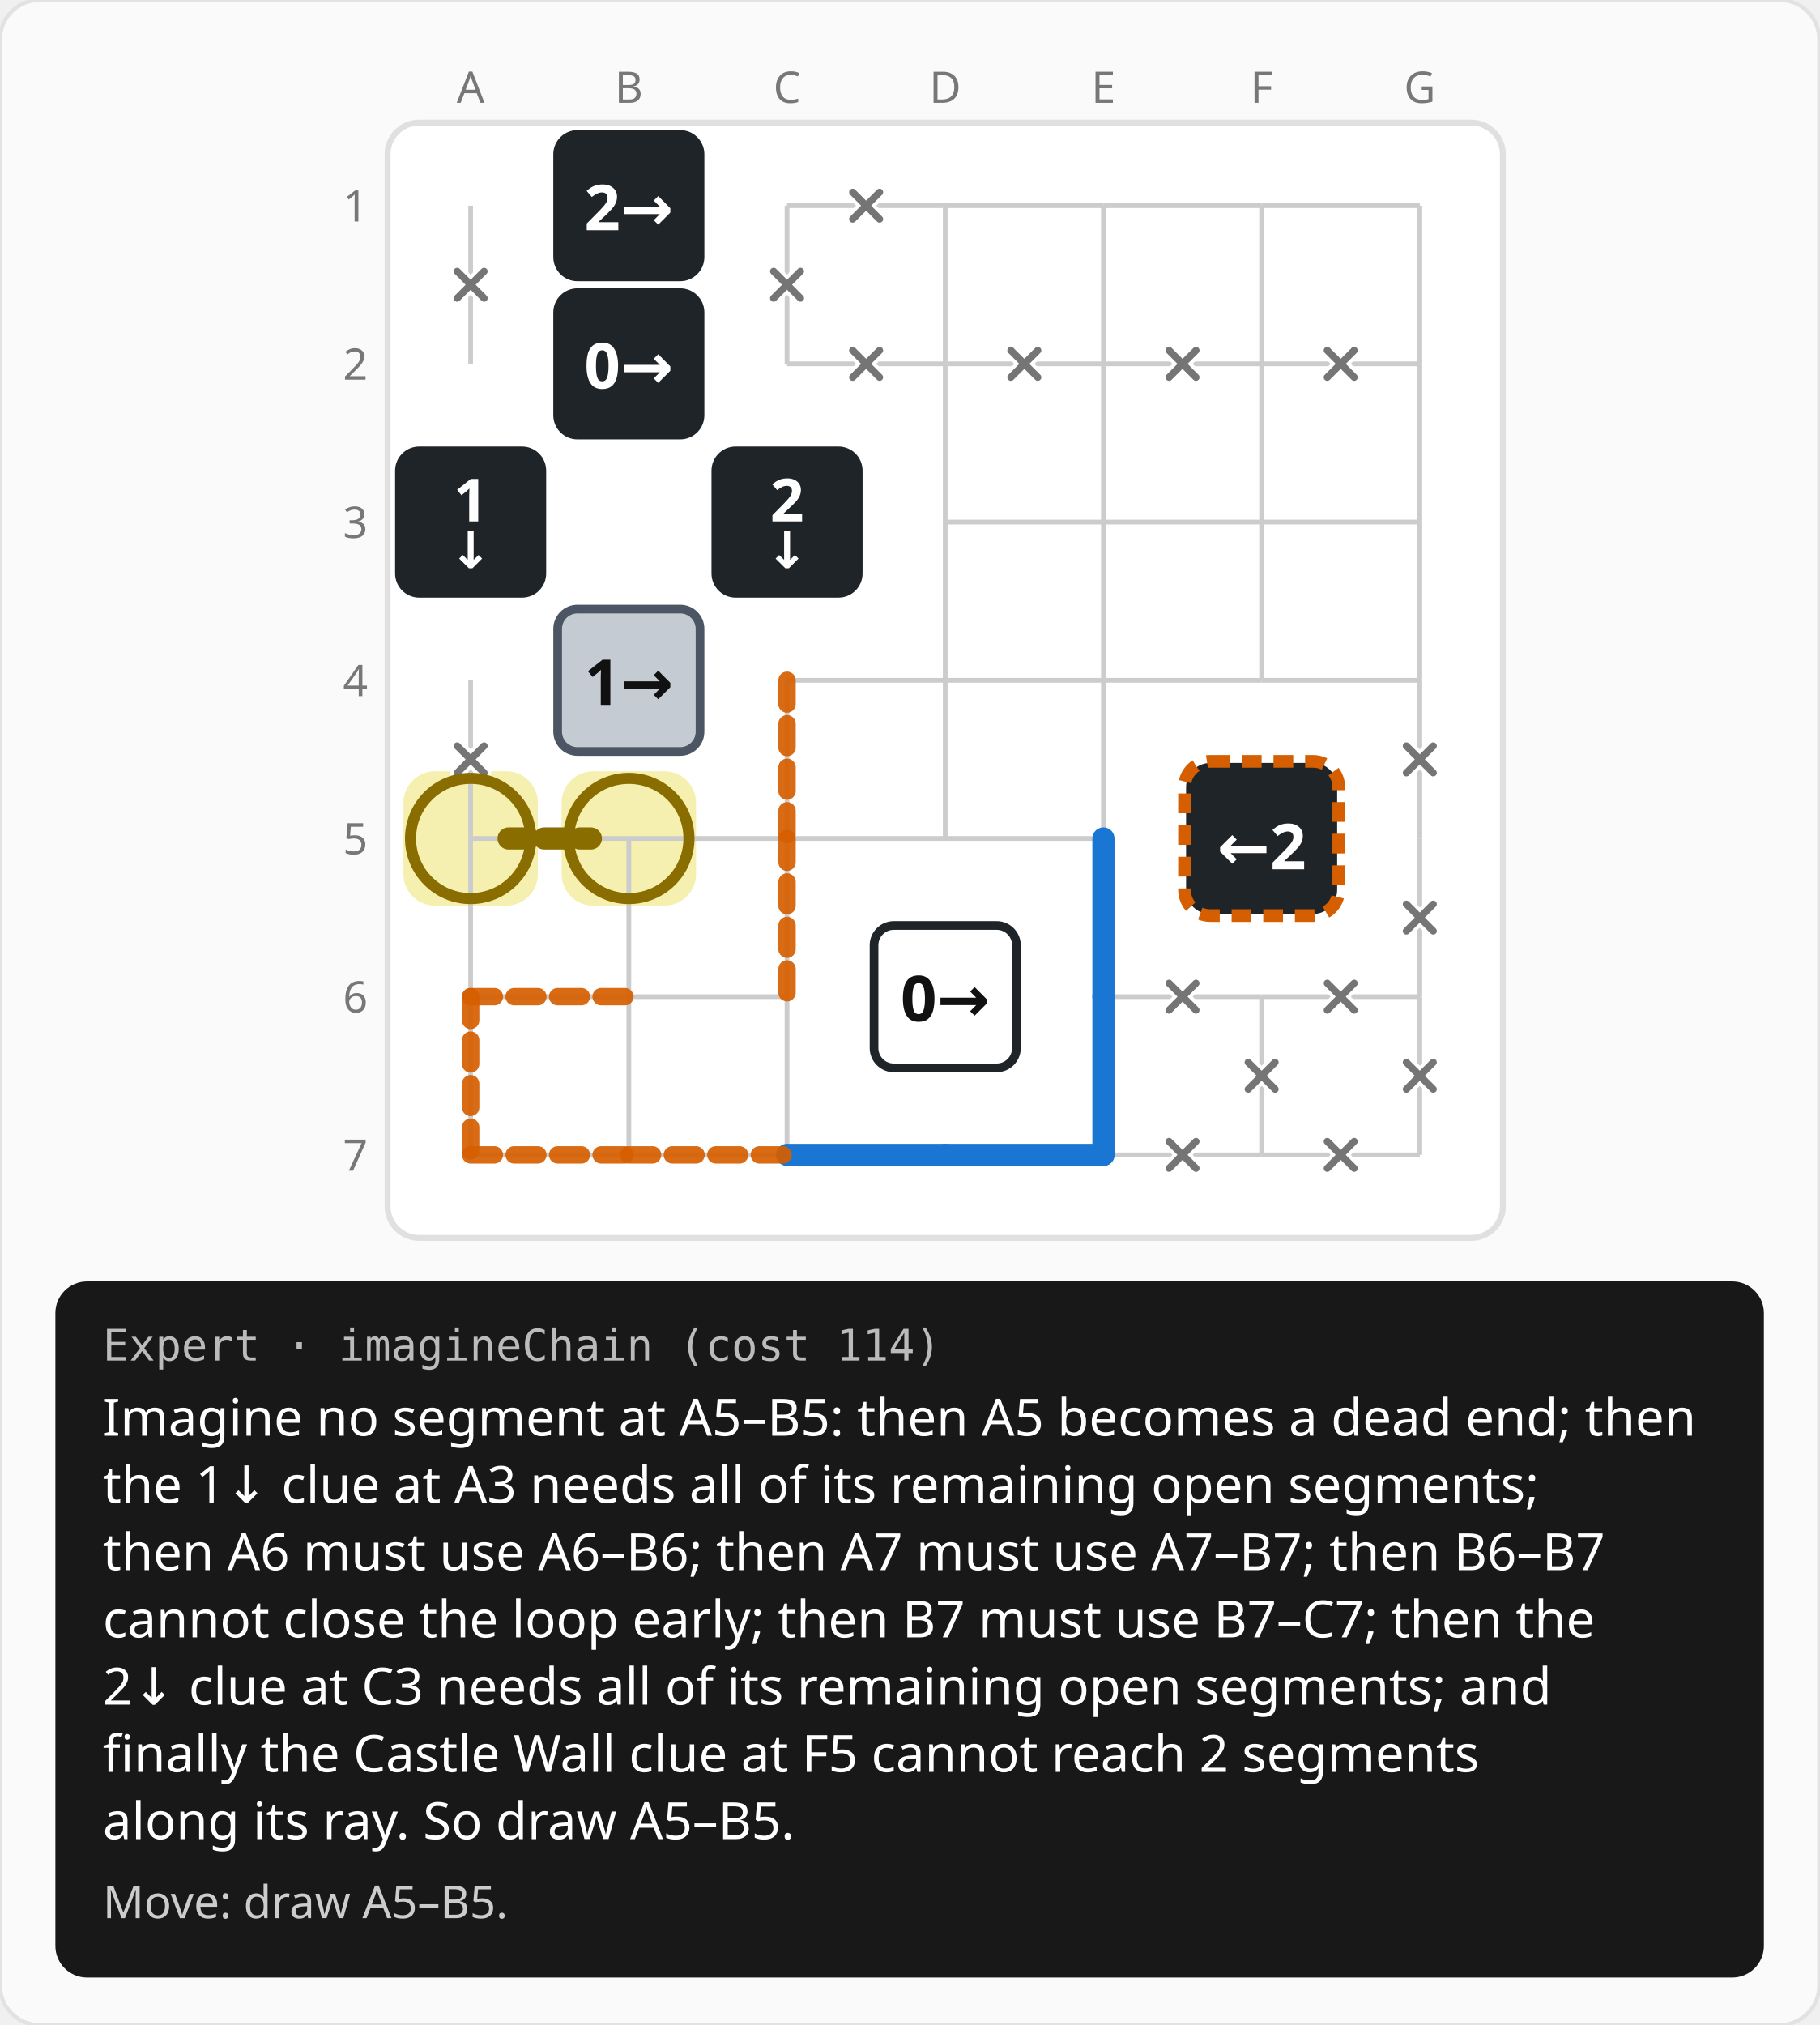
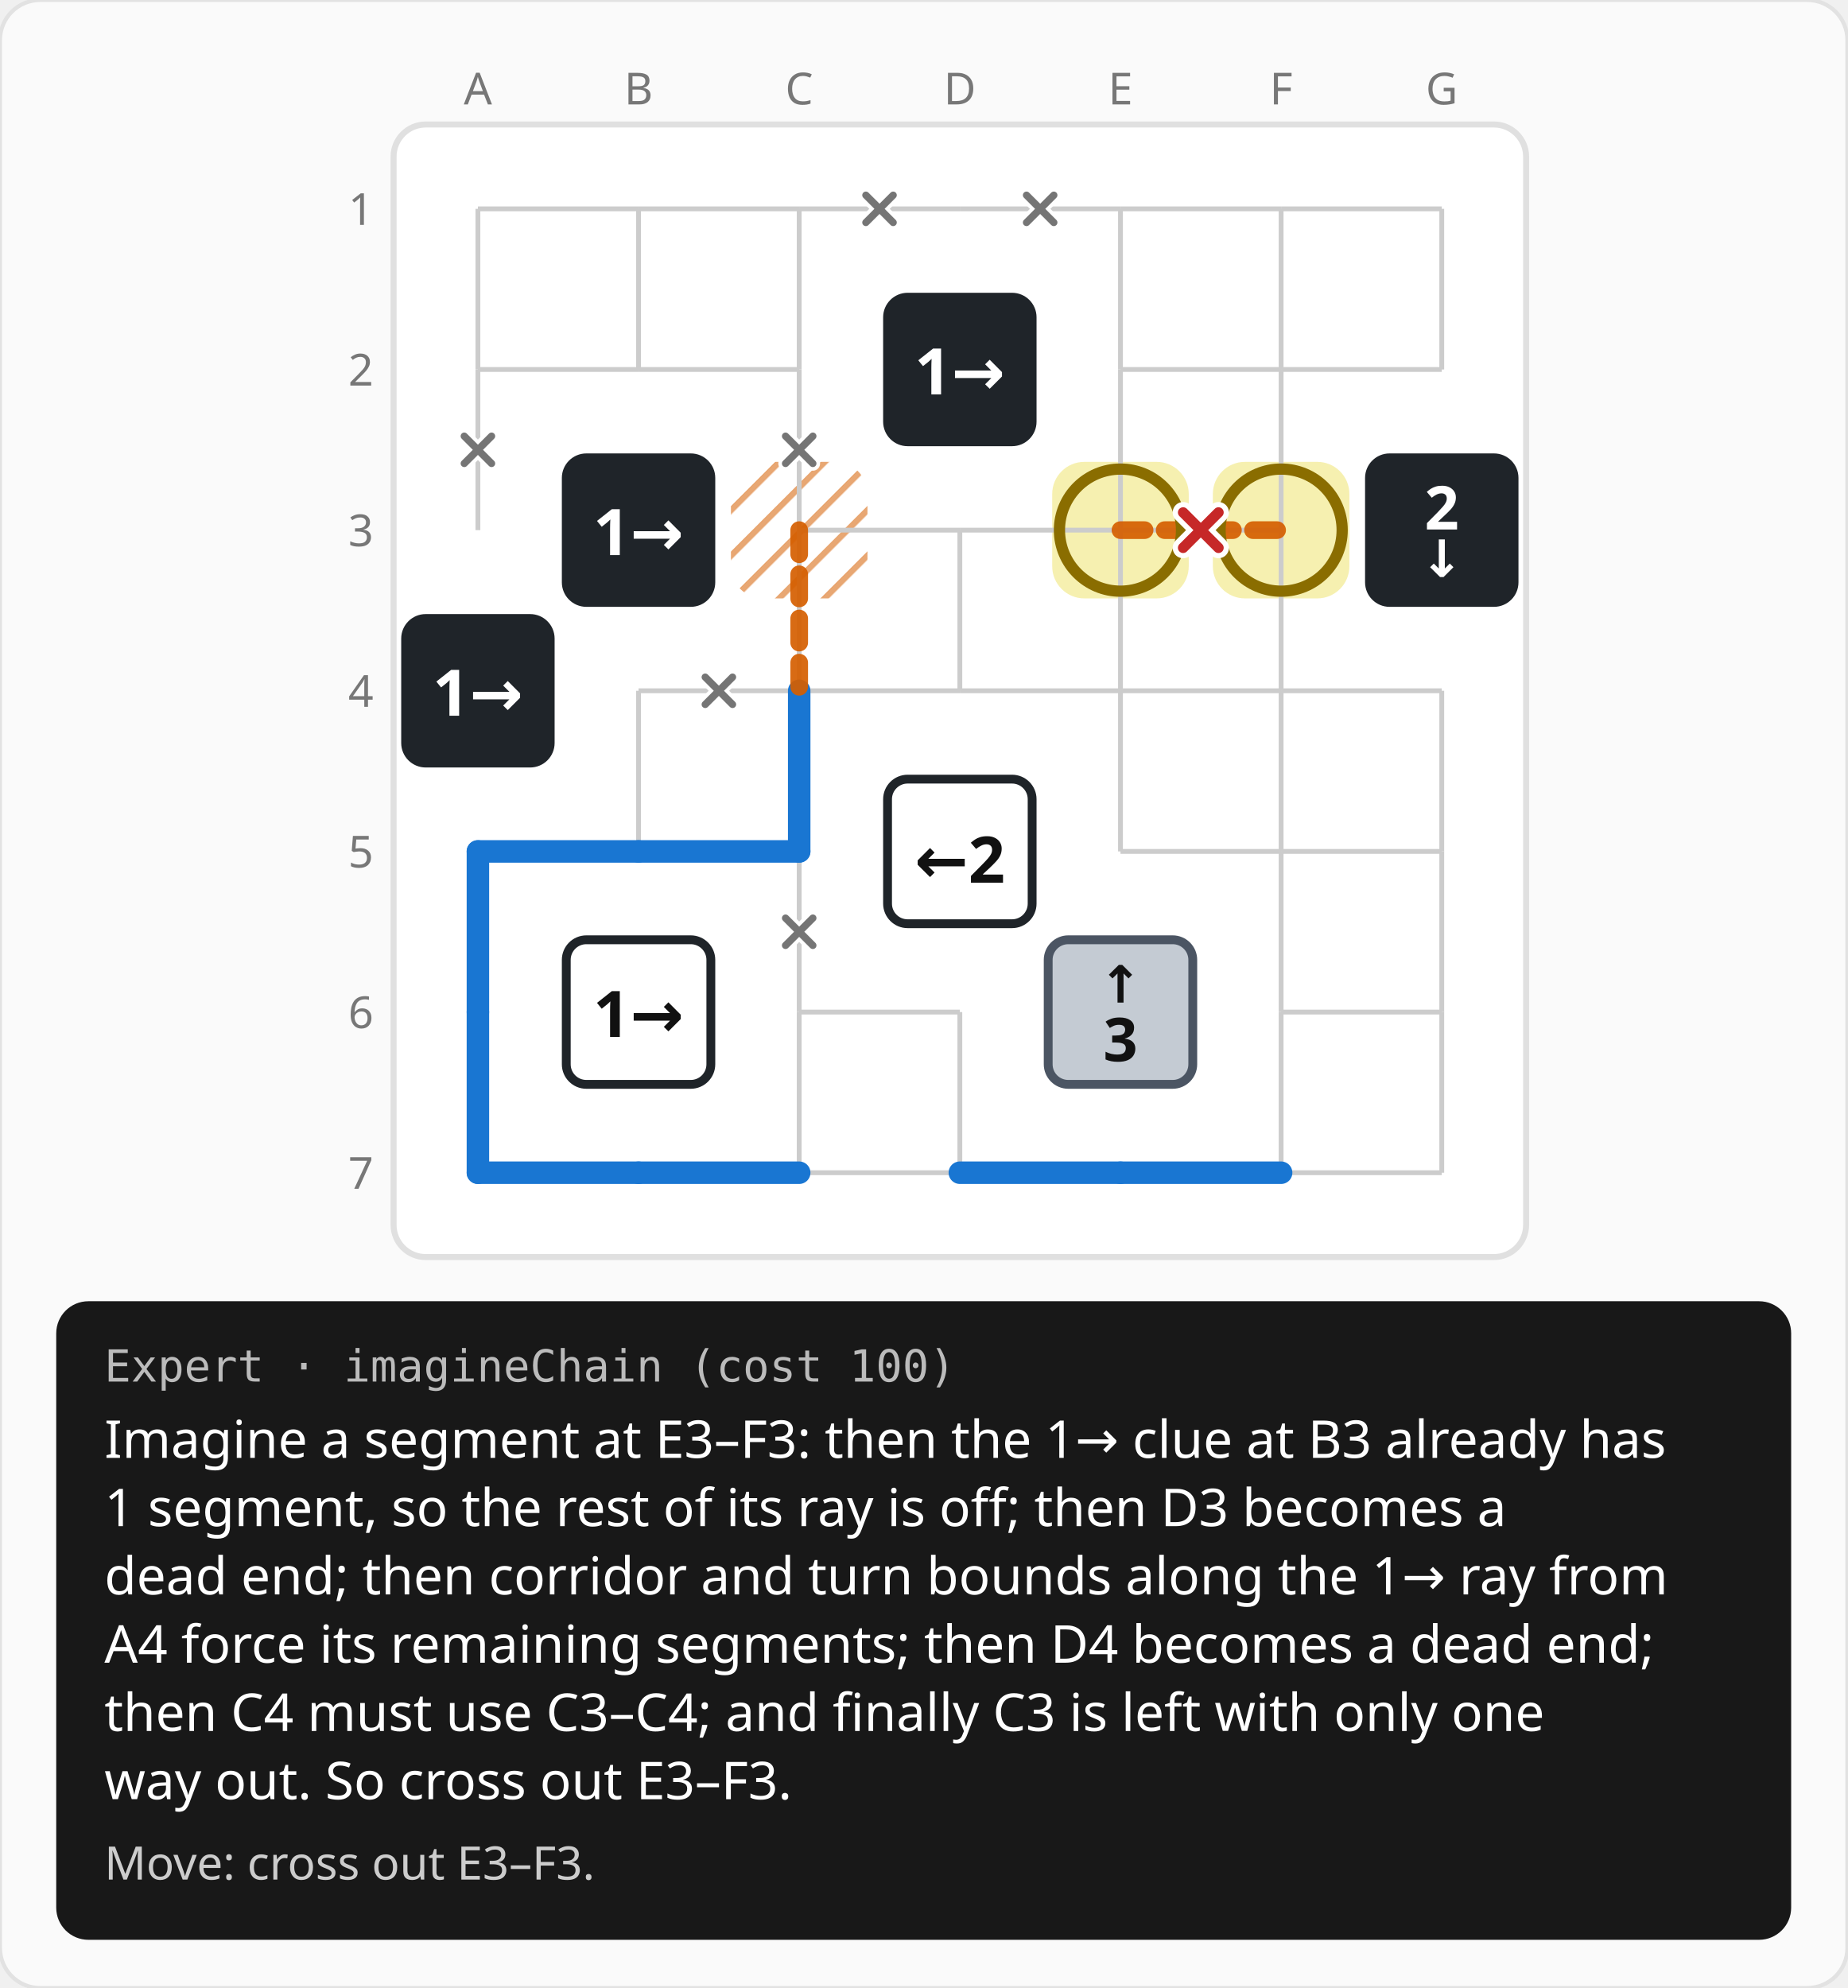
- <svg xmlns="http://www.w3.org/2000/svg" width="460" height="512" viewBox="0 0 460 512">
-   <rect width="460" height="512" rx="10" fill="#fafafa" stroke="#e2e2e2" />
+ <svg xmlns="http://www.w3.org/2000/svg" width="460" height="495" viewBox="0 0 460 495">
+   <rect width="460" height="495" rx="10" fill="#fafafa" stroke="#e2e2e2" />
  <defs>
    <pattern id="hatch" width="8" height="8" patternUnits="userSpaceOnUse" patternTransform="rotate(45)">
      <line x1="0" y1="0" x2="0" y2="8" stroke="#d55e00" stroke-width="3" opacity="0.55" />
    </pattern>
  </defs>
  <g transform="translate(79 12)">
    <text x="40" y="14" fill="#777777" font-size="11" font-family="system-ui, sans-serif" text-anchor="middle">A</text>
    <text x="80" y="14" fill="#777777" font-size="11" font-family="system-ui, sans-serif" text-anchor="middle">B</text>
    <text x="120" y="14" fill="#777777" font-size="11" font-family="system-ui, sans-serif" text-anchor="middle">C</text>
    <text x="160" y="14" fill="#777777" font-size="11" font-family="system-ui, sans-serif" text-anchor="middle">D</text>
    <text x="200" y="14" fill="#777777" font-size="11" font-family="system-ui, sans-serif" text-anchor="middle">E</text>
    <text x="240" y="14" fill="#777777" font-size="11" font-family="system-ui, sans-serif" text-anchor="middle">F</text>
    <text x="280" y="14" fill="#777777" font-size="11" font-family="system-ui, sans-serif" text-anchor="middle">G</text>
    <text x="14" y="44" fill="#777777" font-size="11" font-family="system-ui, sans-serif" text-anchor="end">1</text>
    <text x="14" y="84" fill="#777777" font-size="11" font-family="system-ui, sans-serif" text-anchor="end">2</text>
    <text x="14" y="124" fill="#777777" font-size="11" font-family="system-ui, sans-serif" text-anchor="end">3</text>
    <text x="14" y="164" fill="#777777" font-size="11" font-family="system-ui, sans-serif" text-anchor="end">4</text>
    <text x="14" y="204" fill="#777777" font-size="11" font-family="system-ui, sans-serif" text-anchor="end">5</text>
    <text x="14" y="244" fill="#777777" font-size="11" font-family="system-ui, sans-serif" text-anchor="end">6</text>
    <text x="14" y="284" fill="#777777" font-size="11" font-family="system-ui, sans-serif" text-anchor="end">7</text>
    <g transform="translate(18 18)">
      <rect x="1" y="1" width="282" height="282" rx="8" fill="#ffffff" stroke="#e0e0e0" stroke-width="1.5" />
-       <rect x="5" y="165" width="34" height="34" rx="8" fill="rgba(244,236,156,0.8)" />
-       <rect x="45" y="165" width="34" height="34" rx="8" fill="rgba(244,236,156,0.8)" />
+       <rect x="85" y="85" width="34" height="34" rx="8" fill="url(#hatch)" />
+       <rect x="165" y="85" width="34" height="34" rx="8" fill="rgba(244,236,156,0.8)" />
+       <rect x="205" y="85" width="34" height="34" rx="8" fill="rgba(244,236,156,0.8)" />
+       <line x1="22" y1="22" x2="62" y2="22" stroke="#cccccc" stroke-width="1.2" />
      <line x1="22" y1="22" x2="22" y2="62" stroke="#cccccc" stroke-width="1.2" />
+       <line x1="62" y1="22" x2="102" y2="22" stroke="#cccccc" stroke-width="1.2" />
+       <line x1="62" y1="22" x2="62" y2="62" stroke="#cccccc" stroke-width="1.2" />
      <line x1="102" y1="22" x2="142" y2="22" stroke="#cccccc" stroke-width="1.2" />
      <line x1="102" y1="22" x2="102" y2="62" stroke="#cccccc" stroke-width="1.2" />
      <line x1="142" y1="22" x2="182" y2="22" stroke="#cccccc" stroke-width="1.2" />
-       <line x1="142" y1="22" x2="142" y2="62" stroke="#cccccc" stroke-width="1.2" />
      <line x1="182" y1="22" x2="222" y2="22" stroke="#cccccc" stroke-width="1.2" />
      <line x1="182" y1="22" x2="182" y2="62" stroke="#cccccc" stroke-width="1.2" />
      <line x1="222" y1="22" x2="262" y2="22" stroke="#cccccc" stroke-width="1.2" />
      <line x1="222" y1="22" x2="222" y2="62" stroke="#cccccc" stroke-width="1.2" />
      <line x1="262" y1="22" x2="262" y2="62" stroke="#cccccc" stroke-width="1.2" />
-       <line x1="102" y1="62" x2="142" y2="62" stroke="#cccccc" stroke-width="1.2" />
-       <line x1="142" y1="62" x2="182" y2="62" stroke="#cccccc" stroke-width="1.2" />
-       <line x1="142" y1="62" x2="142" y2="102" stroke="#cccccc" stroke-width="1.2" />
+       <line x1="22" y1="62" x2="62" y2="62" stroke="#cccccc" stroke-width="1.2" />
+       <line x1="22" y1="62" x2="22" y2="102" stroke="#cccccc" stroke-width="1.2" />
+       <line x1="62" y1="62" x2="102" y2="62" stroke="#cccccc" stroke-width="1.2" />
+       <line x1="102" y1="62" x2="102" y2="102" stroke="#cccccc" stroke-width="1.2" />
      <line x1="182" y1="62" x2="222" y2="62" stroke="#cccccc" stroke-width="1.2" />
      <line x1="182" y1="62" x2="182" y2="102" stroke="#cccccc" stroke-width="1.2" />
      <line x1="222" y1="62" x2="262" y2="62" stroke="#cccccc" stroke-width="1.2" />
      <line x1="222" y1="62" x2="222" y2="102" stroke="#cccccc" stroke-width="1.2" />
-       <line x1="262" y1="62" x2="262" y2="102" stroke="#cccccc" stroke-width="1.2" />
+       <line x1="102" y1="102" x2="142" y2="102" stroke="#cccccc" stroke-width="1.2" />
+       <line x1="102" y1="102" x2="102" y2="142" stroke="#cccccc" stroke-width="1.2" />
      <line x1="142" y1="102" x2="182" y2="102" stroke="#cccccc" stroke-width="1.2" />
      <line x1="142" y1="102" x2="142" y2="142" stroke="#cccccc" stroke-width="1.2" />
      <line x1="182" y1="102" x2="222" y2="102" stroke="#cccccc" stroke-width="1.2" />
      <line x1="182" y1="102" x2="182" y2="142" stroke="#cccccc" stroke-width="1.2" />
-       <line x1="222" y1="102" x2="262" y2="102" stroke="#cccccc" stroke-width="1.2" />
      <line x1="222" y1="102" x2="222" y2="142" stroke="#cccccc" stroke-width="1.2" />
-       <line x1="262" y1="102" x2="262" y2="142" stroke="#cccccc" stroke-width="1.2" />
-       <line x1="22" y1="142" x2="22" y2="182" stroke="#cccccc" stroke-width="1.2" />
+       <line x1="62" y1="142" x2="102" y2="142" stroke="#cccccc" stroke-width="1.2" />
+       <line x1="62" y1="142" x2="62" y2="182" stroke="#cccccc" stroke-width="1.2" />
      <line x1="102" y1="142" x2="142" y2="142" stroke="#cccccc" stroke-width="1.2" />
      <line x1="102" y1="142" x2="102" y2="182" stroke="#cccccc" stroke-width="1.2" />
      <line x1="142" y1="142" x2="182" y2="142" stroke="#cccccc" stroke-width="1.2" />
-       <line x1="142" y1="142" x2="142" y2="182" stroke="#cccccc" stroke-width="1.2" />
      <line x1="182" y1="142" x2="222" y2="142" stroke="#cccccc" stroke-width="1.2" />
      <line x1="182" y1="142" x2="182" y2="182" stroke="#cccccc" stroke-width="1.2" />
      <line x1="222" y1="142" x2="262" y2="142" stroke="#cccccc" stroke-width="1.2" />
+       <line x1="222" y1="142" x2="222" y2="182" stroke="#cccccc" stroke-width="1.2" />
      <line x1="262" y1="142" x2="262" y2="182" stroke="#cccccc" stroke-width="1.2" />
      <line x1="22" y1="182" x2="62" y2="182" stroke="#cccccc" stroke-width="1.2" />
      <line x1="22" y1="182" x2="22" y2="222" stroke="#cccccc" stroke-width="1.2" />
      <line x1="62" y1="182" x2="102" y2="182" stroke="#cccccc" stroke-width="1.2" />
-       <line x1="62" y1="182" x2="62" y2="222" stroke="#cccccc" stroke-width="1.2" />
-       <line x1="102" y1="182" x2="142" y2="182" stroke="#cccccc" stroke-width="1.2" />
      <line x1="102" y1="182" x2="102" y2="222" stroke="#cccccc" stroke-width="1.2" />
-       <line x1="142" y1="182" x2="182" y2="182" stroke="#cccccc" stroke-width="1.2" />
-       <line x1="182" y1="182" x2="182" y2="222" stroke="#cccccc" stroke-width="1.2" />
+       <line x1="182" y1="182" x2="222" y2="182" stroke="#cccccc" stroke-width="1.2" />
+       <line x1="222" y1="182" x2="262" y2="182" stroke="#cccccc" stroke-width="1.2" />
+       <line x1="222" y1="182" x2="222" y2="222" stroke="#cccccc" stroke-width="1.2" />
      <line x1="262" y1="182" x2="262" y2="222" stroke="#cccccc" stroke-width="1.2" />
-       <line x1="22" y1="222" x2="62" y2="222" stroke="#cccccc" stroke-width="1.2" />
      <line x1="22" y1="222" x2="22" y2="262" stroke="#cccccc" stroke-width="1.2" />
-       <line x1="62" y1="222" x2="102" y2="222" stroke="#cccccc" stroke-width="1.2" />
-       <line x1="62" y1="222" x2="62" y2="262" stroke="#cccccc" stroke-width="1.2" />
+       <line x1="102" y1="222" x2="142" y2="222" stroke="#cccccc" stroke-width="1.2" />
      <line x1="102" y1="222" x2="102" y2="262" stroke="#cccccc" stroke-width="1.2" />
-       <line x1="182" y1="222" x2="222" y2="222" stroke="#cccccc" stroke-width="1.2" />
-       <line x1="182" y1="222" x2="182" y2="262" stroke="#cccccc" stroke-width="1.2" />
+       <line x1="142" y1="222" x2="142" y2="262" stroke="#cccccc" stroke-width="1.2" />
      <line x1="222" y1="222" x2="262" y2="222" stroke="#cccccc" stroke-width="1.2" />
      <line x1="222" y1="222" x2="222" y2="262" stroke="#cccccc" stroke-width="1.2" />
      <line x1="262" y1="222" x2="262" y2="262" stroke="#cccccc" stroke-width="1.2" />
      <line x1="22" y1="262" x2="62" y2="262" stroke="#cccccc" stroke-width="1.2" />
      <line x1="62" y1="262" x2="102" y2="262" stroke="#cccccc" stroke-width="1.2" />
      <line x1="102" y1="262" x2="142" y2="262" stroke="#cccccc" stroke-width="1.2" />
      <line x1="142" y1="262" x2="182" y2="262" stroke="#cccccc" stroke-width="1.2" />
      <line x1="182" y1="262" x2="222" y2="262" stroke="#cccccc" stroke-width="1.2" />
      <line x1="222" y1="262" x2="262" y2="262" stroke="#cccccc" stroke-width="1.2" />
-       <line x1="182" y1="182" x2="182" y2="222" stroke="#1976d2" stroke-width="5.6" stroke-linecap="round" />
-       <line x1="182" y1="222" x2="182" y2="262" stroke="#1976d2" stroke-width="5.6" stroke-linecap="round" />
-       <line x1="102" y1="262" x2="142" y2="262" stroke="#1976d2" stroke-width="5.6" stroke-linecap="round" />
+       <line x1="102" y1="142" x2="102" y2="182" stroke="#1976d2" stroke-width="5.6" stroke-linecap="round" />
+       <line x1="22" y1="182" x2="62" y2="182" stroke="#1976d2" stroke-width="5.6" stroke-linecap="round" />
+       <line x1="22" y1="182" x2="22" y2="222" stroke="#1976d2" stroke-width="5.6" stroke-linecap="round" />
+       <line x1="62" y1="182" x2="102" y2="182" stroke="#1976d2" stroke-width="5.6" stroke-linecap="round" />
+       <line x1="22" y1="222" x2="22" y2="262" stroke="#1976d2" stroke-width="5.6" stroke-linecap="round" />
+       <line x1="22" y1="262" x2="62" y2="262" stroke="#1976d2" stroke-width="5.6" stroke-linecap="round" />
+       <line x1="62" y1="262" x2="102" y2="262" stroke="#1976d2" stroke-width="5.6" stroke-linecap="round" />
      <line x1="142" y1="262" x2="182" y2="262" stroke="#1976d2" stroke-width="5.6" stroke-linecap="round" />
-       <line x1="102" y1="142" x2="102" y2="182" stroke="#d55e00" stroke-width="4.4" stroke-linecap="round" stroke-dasharray="6 5" opacity="0.92" />
-       <line x1="102" y1="182" x2="102" y2="222" stroke="#d55e00" stroke-width="4.4" stroke-linecap="round" stroke-dasharray="6 5" opacity="0.92" />
-       <line x1="22" y1="222" x2="62" y2="222" stroke="#d55e00" stroke-width="4.4" stroke-linecap="round" stroke-dasharray="6 5" opacity="0.92" />
-       <line x1="22" y1="222" x2="22" y2="262" stroke="#d55e00" stroke-width="4.4" stroke-linecap="round" stroke-dasharray="6 5" opacity="0.92" />
-       <line x1="22" y1="262" x2="62" y2="262" stroke="#d55e00" stroke-width="4.4" stroke-linecap="round" stroke-dasharray="6 5" opacity="0.92" />
-       <line x1="62" y1="262" x2="102" y2="262" stroke="#d55e00" stroke-width="4.4" stroke-linecap="round" stroke-dasharray="6 5" opacity="0.92" />
-       <line x1="31.6" y1="182" x2="52.4" y2="182" stroke="#8a6d00" stroke-width="5.6" stroke-linecap="round" stroke-dasharray="5 4" />
-       <rect x="44" y="4" width="36" height="36" rx="5" fill="#1f2429" stroke="#1f2429" stroke-width="2.2" />
-       <text x="62" y="22" font-size="16" font-weight="700" font-family="system-ui, sans-serif" text-anchor="middle" dominant-baseline="central" fill="#ffffff">2→</text>
-       <rect x="44" y="44" width="36" height="36" rx="5" fill="#1f2429" stroke="#1f2429" stroke-width="2.2" />
-       <text x="62" y="62" font-size="16" font-weight="700" font-family="system-ui, sans-serif" text-anchor="middle" dominant-baseline="central" fill="#ffffff">0→</text>
-       <rect x="4" y="84" width="36" height="36" rx="5" fill="#1f2429" stroke="#1f2429" stroke-width="2.2" />
-       <text x="22" y="96" font-size="15.04" font-weight="700" font-family="system-ui, sans-serif" text-anchor="middle" dominant-baseline="central" fill="#ffffff">1</text>
-       <text x="22" y="109.2" font-size="12.8" font-weight="700" font-family="system-ui, sans-serif" text-anchor="middle" dominant-baseline="central" fill="#ffffff">↓</text>
-       <rect x="84" y="84" width="36" height="36" rx="5" fill="#1f2429" stroke="#1f2429" stroke-width="2.2" />
-       <text x="102" y="96" font-size="15.04" font-weight="700" font-family="system-ui, sans-serif" text-anchor="middle" dominant-baseline="central" fill="#ffffff">2</text>
-       <text x="102" y="109.2" font-size="12.8" font-weight="700" font-family="system-ui, sans-serif" text-anchor="middle" dominant-baseline="central" fill="#ffffff">↓</text>
-       <rect x="44" y="124" width="36" height="36" rx="5" fill="#c4cbd3" stroke="#4b5563" stroke-width="2.2" />
-       <text x="62" y="142" font-size="16" font-weight="700" font-family="system-ui, sans-serif" text-anchor="middle" dominant-baseline="central" fill="#111111">1→</text>
-       <rect x="204" y="164" width="36" height="36" rx="5" fill="#1f2429" stroke="#1f2429" stroke-width="2.2" />
-       <text x="222" y="182" font-size="16" font-weight="700" font-family="system-ui, sans-serif" text-anchor="middle" dominant-baseline="central" fill="#ffffff">←2</text>
-       <rect x="124" y="204" width="36" height="36" rx="5" fill="#ffffff" stroke="#1f2429" stroke-width="2.2" />
-       <text x="142" y="222" font-size="16" font-weight="700" font-family="system-ui, sans-serif" text-anchor="middle" dominant-baseline="central" fill="#111111">0→</text>
-       <rect x="202.5" y="162.5" width="39" height="39" rx="6.5" fill="none" stroke="#d55e00" stroke-width="3.2" stroke-dasharray="5 3" />
-       <path d="M18.6 38.6L25.4 45.4M18.6 45.4L25.4 38.6" stroke="#ffffff" stroke-width="3.6" stroke-linecap="round" />
-       <path d="M18.6 38.6L25.4 45.4M18.6 45.4L25.4 38.6" stroke="#757575" stroke-width="1.8" stroke-linecap="round" />
+       <line x1="182" y1="262" x2="222" y2="262" stroke="#1976d2" stroke-width="5.6" stroke-linecap="round" />
+       <line x1="182" y1="102" x2="222" y2="102" stroke="#d55e00" stroke-width="4.4" stroke-linecap="round" stroke-dasharray="6 5" opacity="0.92" />
+       <line x1="102" y1="102" x2="102" y2="142" stroke="#d55e00" stroke-width="4.4" stroke-linecap="round" stroke-dasharray="6 5" opacity="0.92" />
+       <rect x="124" y="44" width="36" height="36" rx="5" fill="#1f2429" stroke="#1f2429" stroke-width="2.2" />
+       <text x="142" y="62" font-size="16" font-weight="700" font-family="system-ui, sans-serif" text-anchor="middle" dominant-baseline="central" fill="#ffffff">1→</text>
+       <rect x="44" y="84" width="36" height="36" rx="5" fill="#1f2429" stroke="#1f2429" stroke-width="2.2" />
+       <text x="62" y="102" font-size="16" font-weight="700" font-family="system-ui, sans-serif" text-anchor="middle" dominant-baseline="central" fill="#ffffff">1→</text>
+       <rect x="244" y="84" width="36" height="36" rx="5" fill="#1f2429" stroke="#1f2429" stroke-width="2.2" />
+       <text x="262" y="96" font-size="15.04" font-weight="700" font-family="system-ui, sans-serif" text-anchor="middle" dominant-baseline="central" fill="#ffffff">2</text>
+       <text x="262" y="109.2" font-size="12.8" font-weight="700" font-family="system-ui, sans-serif" text-anchor="middle" dominant-baseline="central" fill="#ffffff">↓</text>
+       <rect x="4" y="124" width="36" height="36" rx="5" fill="#1f2429" stroke="#1f2429" stroke-width="2.2" />
+       <text x="22" y="142" font-size="16" font-weight="700" font-family="system-ui, sans-serif" text-anchor="middle" dominant-baseline="central" fill="#ffffff">1→</text>
+       <rect x="124" y="164" width="36" height="36" rx="5" fill="#ffffff" stroke="#1f2429" stroke-width="2.2" />
+       <text x="142" y="182" font-size="16" font-weight="700" font-family="system-ui, sans-serif" text-anchor="middle" dominant-baseline="central" fill="#111111">←2</text>
+       <rect x="44" y="204" width="36" height="36" rx="5" fill="#ffffff" stroke="#1f2429" stroke-width="2.2" />
+       <text x="62" y="222" font-size="16" font-weight="700" font-family="system-ui, sans-serif" text-anchor="middle" dominant-baseline="central" fill="#111111">1→</text>
+       <rect x="164" y="204" width="36" height="36" rx="5" fill="#c4cbd3" stroke="#4b5563" stroke-width="2.2" />
+       <text x="182" y="215.2" font-size="12.8" font-weight="700" font-family="system-ui, sans-serif" text-anchor="middle" dominant-baseline="central" fill="#111111">↑</text>
+       <text x="182" y="228.4" font-size="15.04" font-weight="700" font-family="system-ui, sans-serif" text-anchor="middle" dominant-baseline="central" fill="#111111">3</text>
      <path d="M118.6 18.6L125.4 25.4M118.6 25.4L125.4 18.6" stroke="#ffffff" stroke-width="3.6" stroke-linecap="round" />
      <path d="M118.6 18.6L125.4 25.4M118.6 25.4L125.4 18.6" stroke="#757575" stroke-width="1.8" stroke-linecap="round" />
-       <path d="M98.6 38.6L105.4 45.4M98.6 45.4L105.4 38.6" stroke="#ffffff" stroke-width="3.6" stroke-linecap="round" />
-       <path d="M98.6 38.6L105.4 45.4M98.6 45.4L105.4 38.6" stroke="#757575" stroke-width="1.8" stroke-linecap="round" />
-       <path d="M118.6 58.6L125.4 65.4M118.6 65.4L125.4 58.6" stroke="#ffffff" stroke-width="3.6" stroke-linecap="round" />
-       <path d="M118.6 58.6L125.4 65.4M118.6 65.4L125.4 58.6" stroke="#757575" stroke-width="1.8" stroke-linecap="round" />
-       <path d="M158.6 58.6L165.4 65.4M158.6 65.4L165.4 58.6" stroke="#ffffff" stroke-width="3.6" stroke-linecap="round" />
-       <path d="M158.6 58.6L165.4 65.4M158.6 65.4L165.4 58.6" stroke="#757575" stroke-width="1.8" stroke-linecap="round" />
-       <path d="M198.6 58.6L205.4 65.4M198.6 65.4L205.4 58.6" stroke="#ffffff" stroke-width="3.6" stroke-linecap="round" />
-       <path d="M198.6 58.6L205.4 65.4M198.6 65.4L205.4 58.6" stroke="#757575" stroke-width="1.8" stroke-linecap="round" />
-       <path d="M238.6 58.6L245.4 65.4M238.6 65.4L245.4 58.6" stroke="#ffffff" stroke-width="3.6" stroke-linecap="round" />
-       <path d="M238.6 58.6L245.4 65.4M238.6 65.4L245.4 58.6" stroke="#757575" stroke-width="1.8" stroke-linecap="round" />
-       <path d="M18.6 158.6L25.4 165.4M18.6 165.4L25.4 158.6" stroke="#ffffff" stroke-width="3.6" stroke-linecap="round" />
-       <path d="M18.6 158.6L25.4 165.4M18.6 165.4L25.4 158.6" stroke="#757575" stroke-width="1.8" stroke-linecap="round" />
-       <path d="M258.6 158.6L265.4 165.4M258.6 165.4L265.4 158.6" stroke="#ffffff" stroke-width="3.6" stroke-linecap="round" />
-       <path d="M258.6 158.6L265.4 165.4M258.6 165.4L265.4 158.6" stroke="#757575" stroke-width="1.8" stroke-linecap="round" />
-       <path d="M258.6 198.6L265.4 205.4M258.6 205.4L265.4 198.6" stroke="#ffffff" stroke-width="3.6" stroke-linecap="round" />
-       <path d="M258.6 198.6L265.4 205.4M258.6 205.4L265.4 198.6" stroke="#757575" stroke-width="1.8" stroke-linecap="round" />
-       <path d="M198.6 218.6L205.4 225.4M198.6 225.4L205.4 218.6" stroke="#ffffff" stroke-width="3.6" stroke-linecap="round" />
-       <path d="M198.6 218.6L205.4 225.4M198.6 225.4L205.4 218.6" stroke="#757575" stroke-width="1.8" stroke-linecap="round" />
-       <path d="M238.6 218.6L245.4 225.4M238.6 225.4L245.4 218.6" stroke="#ffffff" stroke-width="3.6" stroke-linecap="round" />
-       <path d="M238.6 218.6L245.4 225.4M238.6 225.4L245.4 218.6" stroke="#757575" stroke-width="1.8" stroke-linecap="round" />
-       <path d="M218.6 238.6L225.4 245.4M218.6 245.4L225.4 238.6" stroke="#ffffff" stroke-width="3.6" stroke-linecap="round" />
-       <path d="M218.6 238.6L225.4 245.4M218.6 245.4L225.4 238.6" stroke="#757575" stroke-width="1.8" stroke-linecap="round" />
-       <path d="M258.6 238.6L265.4 245.4M258.6 245.4L265.4 238.6" stroke="#ffffff" stroke-width="3.6" stroke-linecap="round" />
-       <path d="M258.6 238.6L265.4 245.4M258.6 245.4L265.4 238.6" stroke="#757575" stroke-width="1.8" stroke-linecap="round" />
-       <path d="M198.6 258.6L205.4 265.4M198.6 265.4L205.4 258.6" stroke="#ffffff" stroke-width="3.6" stroke-linecap="round" />
-       <path d="M198.6 258.6L205.4 265.4M198.6 265.4L205.4 258.6" stroke="#757575" stroke-width="1.8" stroke-linecap="round" />
-       <path d="M238.6 258.6L245.4 265.4M238.6 265.4L245.4 258.6" stroke="#ffffff" stroke-width="3.6" stroke-linecap="round" />
-       <path d="M238.6 258.6L245.4 265.4M238.6 265.4L245.4 258.6" stroke="#757575" stroke-width="1.8" stroke-linecap="round" />
-       <circle cx="22" cy="182" r="15.2" fill="none" stroke="#8a6d00" stroke-width="2.8" />
-       <circle cx="62" cy="182" r="15.2" fill="none" stroke="#8a6d00" stroke-width="2.8" />
+       <path d="M158.6 18.6L165.4 25.4M158.6 25.4L165.4 18.6" stroke="#ffffff" stroke-width="3.6" stroke-linecap="round" />
+       <path d="M158.6 18.6L165.4 25.4M158.6 25.4L165.4 18.6" stroke="#757575" stroke-width="1.8" stroke-linecap="round" />
+       <path d="M18.6 78.6L25.4 85.4M18.6 85.4L25.4 78.6" stroke="#ffffff" stroke-width="3.6" stroke-linecap="round" />
+       <path d="M18.6 78.6L25.4 85.4M18.6 85.4L25.4 78.6" stroke="#757575" stroke-width="1.8" stroke-linecap="round" />
+       <path d="M98.6 78.6L105.4 85.4M98.6 85.4L105.4 78.6" stroke="#ffffff" stroke-width="3.6" stroke-linecap="round" />
+       <path d="M98.6 78.6L105.4 85.4M98.6 85.4L105.4 78.6" stroke="#757575" stroke-width="1.8" stroke-linecap="round" />
+       <path d="M78.6 138.6L85.4 145.4M78.6 145.4L85.4 138.6" stroke="#ffffff" stroke-width="3.6" stroke-linecap="round" />
+       <path d="M78.6 138.6L85.4 145.4M78.6 145.4L85.4 138.6" stroke="#757575" stroke-width="1.8" stroke-linecap="round" />
+       <path d="M98.6 198.6L105.4 205.4M98.6 205.4L105.4 198.6" stroke="#ffffff" stroke-width="3.6" stroke-linecap="round" />
+       <path d="M98.6 198.6L105.4 205.4M98.6 205.4L105.4 198.6" stroke="#757575" stroke-width="1.8" stroke-linecap="round" />
+       <circle cx="182" cy="102" r="15.2" fill="none" stroke="#8a6d00" stroke-width="2.8" />
+       <circle cx="222" cy="102" r="15.2" fill="none" stroke="#8a6d00" stroke-width="2.8" />
+       <path d="M197.6 97.6L206.4 106.4M197.6 106.4L206.4 97.6" stroke="#ffffff" stroke-width="5.2" stroke-linecap="round" />
+       <path d="M197.6 97.6L206.4 106.4M197.6 106.4L206.4 97.6" stroke="#c62828" stroke-width="2.6" stroke-linecap="round" />
    </g>
  </g>
-   <rect x="14" y="324" width="432" height="176" rx="8" fill="#181818" />
-   <text x="26" y="344" fill="#bbbbbb" font-size="11" font-family="ui-monospace, Menlo, monospace">Expert · imagineChain (cost 114)</text>
-   <text x="26" y="363" fill="#ffffff" font-size="13" font-family="system-ui, sans-serif">Imagine no segment at A5–B5: then A5 becomes a dead end; then</text>
-   <text x="26" y="380" fill="#ffffff" font-size="13" font-family="system-ui, sans-serif">the 1↓ clue at A3 needs all of its remaining open segments;</text>
-   <text x="26" y="397" fill="#ffffff" font-size="13" font-family="system-ui, sans-serif">then A6 must use A6–B6; then A7 must use A7–B7; then B6–B7</text>
-   <text x="26" y="414" fill="#ffffff" font-size="13" font-family="system-ui, sans-serif">cannot close the loop early; then B7 must use B7–C7; then the</text>
-   <text x="26" y="431" fill="#ffffff" font-size="13" font-family="system-ui, sans-serif">2↓ clue at C3 needs all of its remaining open segments; and</text>
-   <text x="26" y="448" fill="#ffffff" font-size="13" font-family="system-ui, sans-serif">finally the Castle Wall clue at F5 cannot reach 2 segments</text>
-   <text x="26" y="465" fill="#ffffff" font-size="13" font-family="system-ui, sans-serif">along its ray. So draw A5–B5.</text>
-   <text x="26" y="485" fill="#cccccc" font-size="11.5" font-family="system-ui, sans-serif">Move: draw A5–B5.</text>
+   <rect x="14" y="324" width="432" height="159" rx="8" fill="#181818" />
+   <text x="26" y="344" fill="#bbbbbb" font-size="11" font-family="ui-monospace, Menlo, monospace">Expert · imagineChain (cost 100)</text>
+   <text x="26" y="363" fill="#ffffff" font-size="13" font-family="system-ui, sans-serif">Imagine a segment at E3–F3: then the 1→ clue at B3 already has</text>
+   <text x="26" y="380" fill="#ffffff" font-size="13" font-family="system-ui, sans-serif">1 segment, so the rest of its ray is off; then D3 becomes a</text>
+   <text x="26" y="397" fill="#ffffff" font-size="13" font-family="system-ui, sans-serif">dead end; then corridor and turn bounds along the 1→ ray from</text>
+   <text x="26" y="414" fill="#ffffff" font-size="13" font-family="system-ui, sans-serif">A4 force its remaining segments; then D4 becomes a dead end;</text>
+   <text x="26" y="431" fill="#ffffff" font-size="13" font-family="system-ui, sans-serif">then C4 must use C3–C4; and finally C3 is left with only one</text>
+   <text x="26" y="448" fill="#ffffff" font-size="13" font-family="system-ui, sans-serif">way out. So cross out E3–F3.</text>
+   <text x="26" y="468" fill="#cccccc" font-size="11.5" font-family="system-ui, sans-serif">Move: cross out E3–F3.</text>
</svg>
